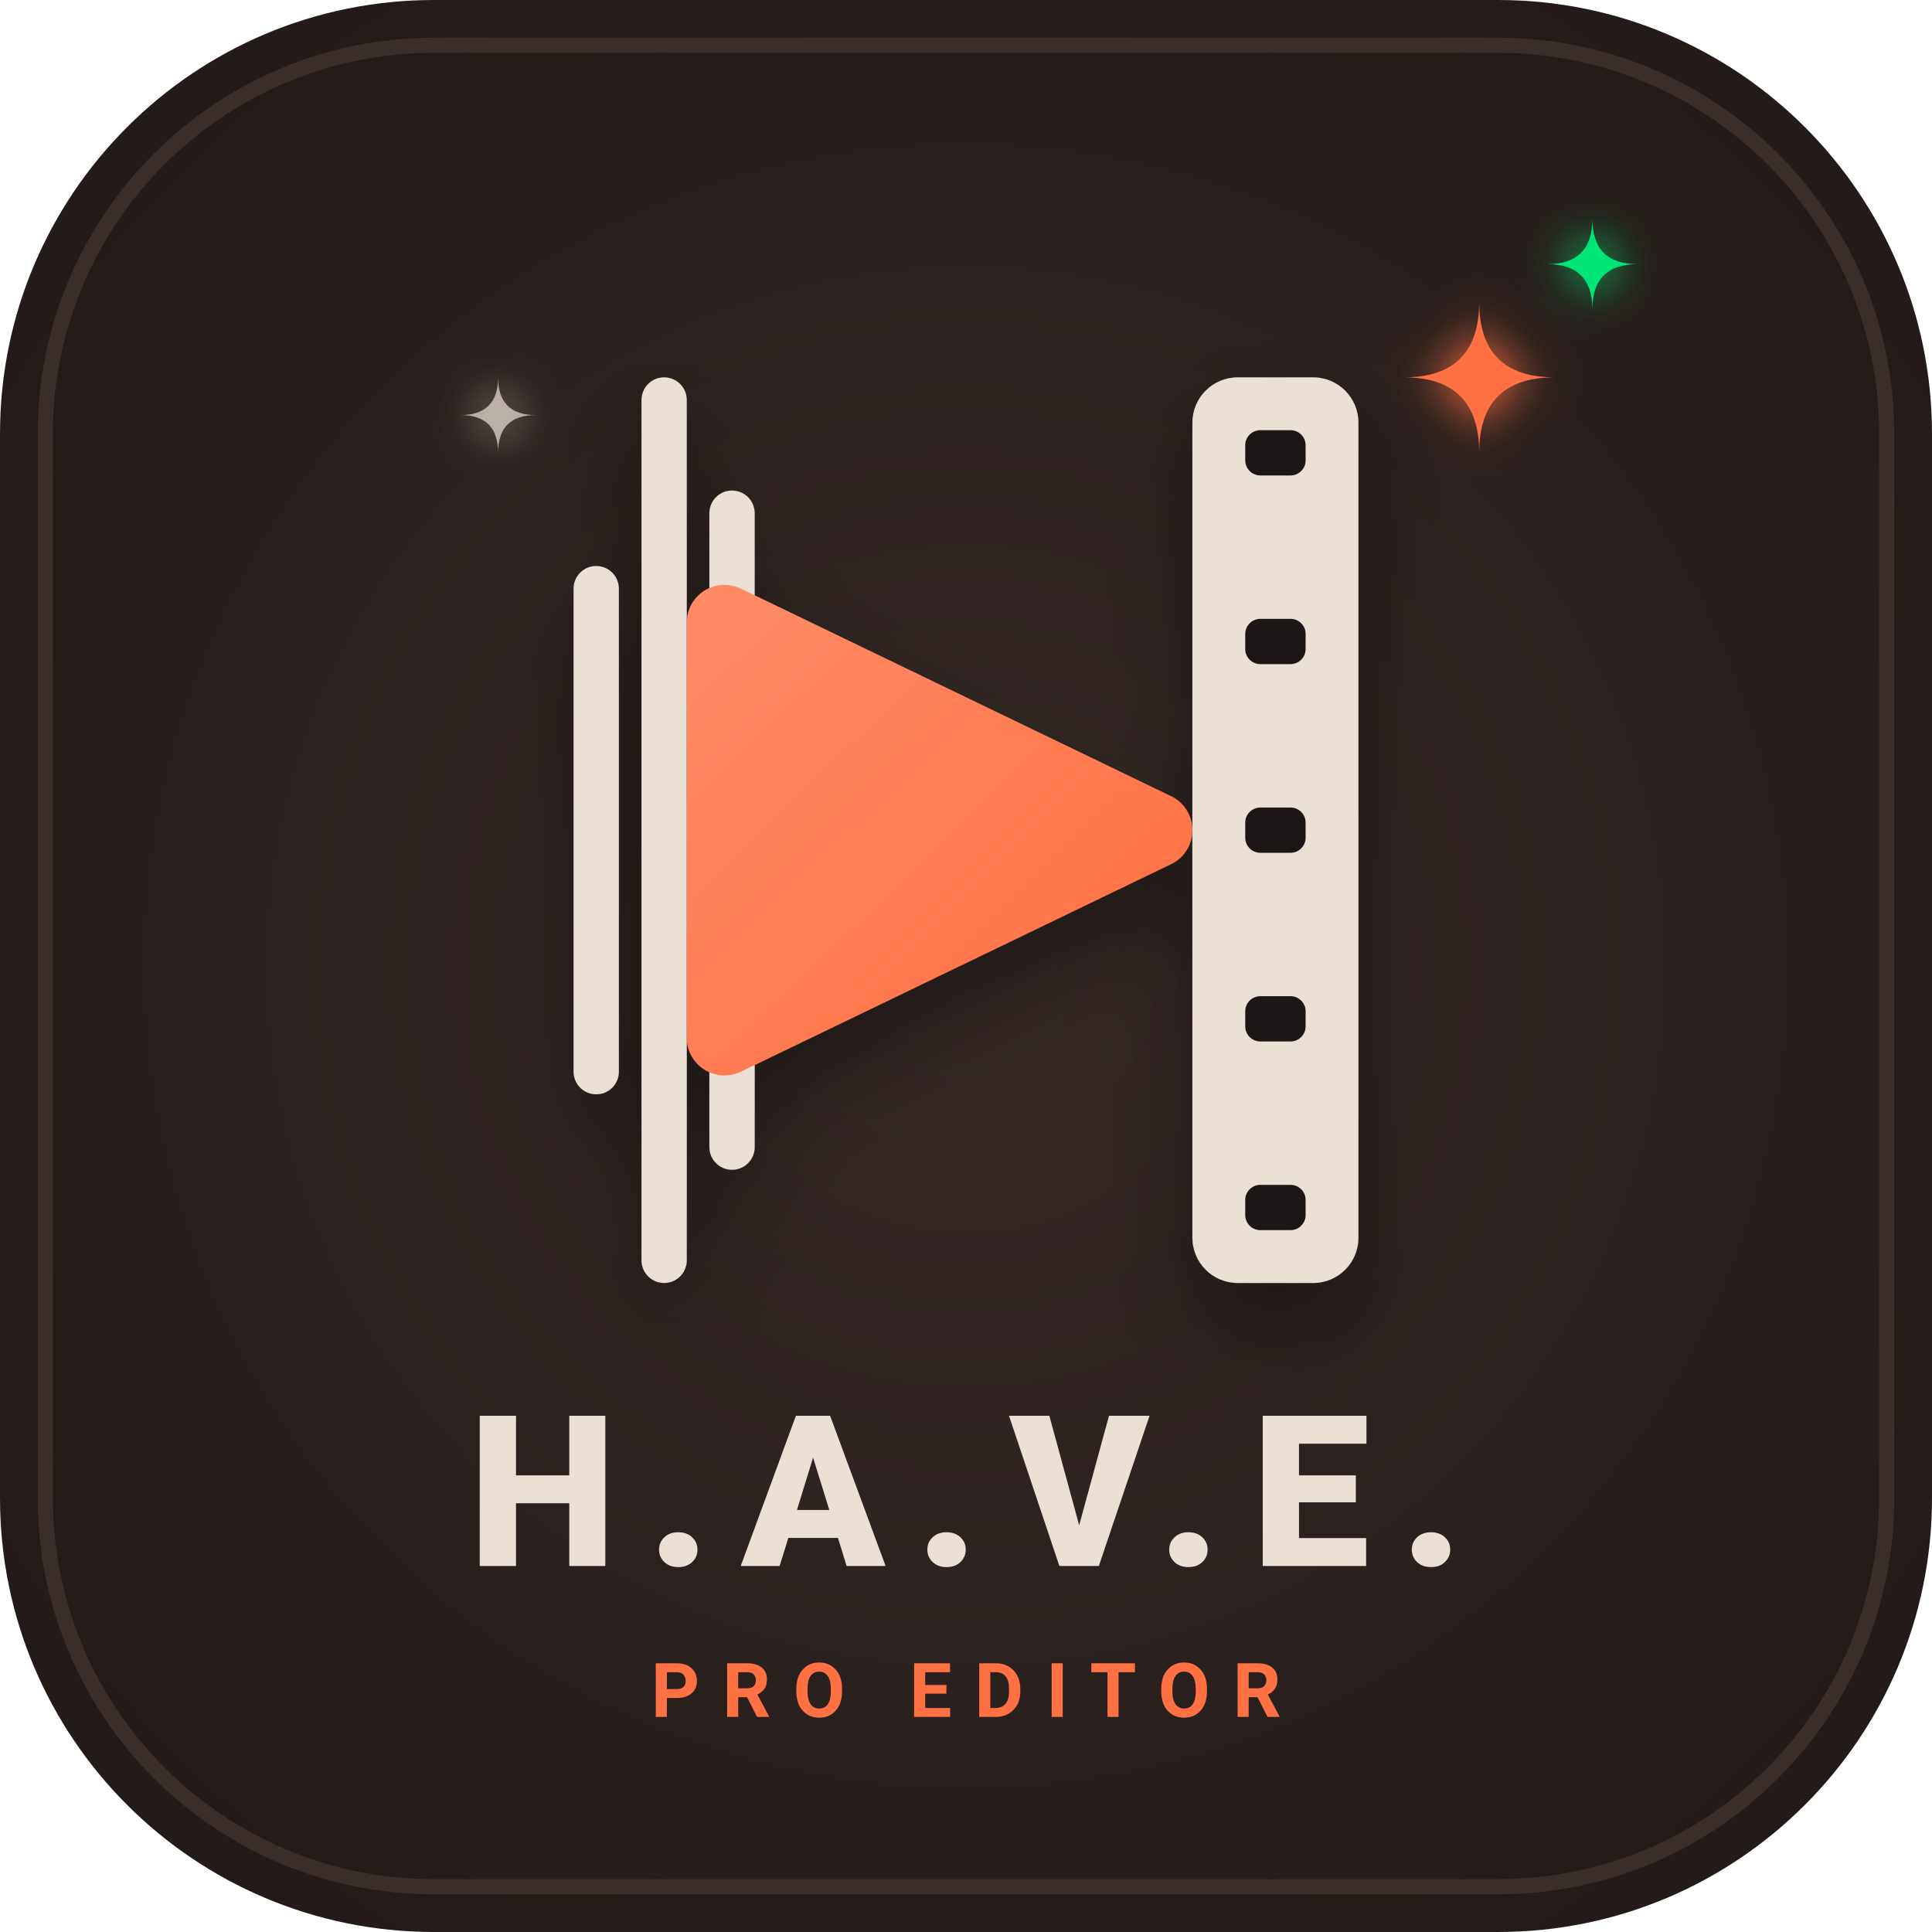
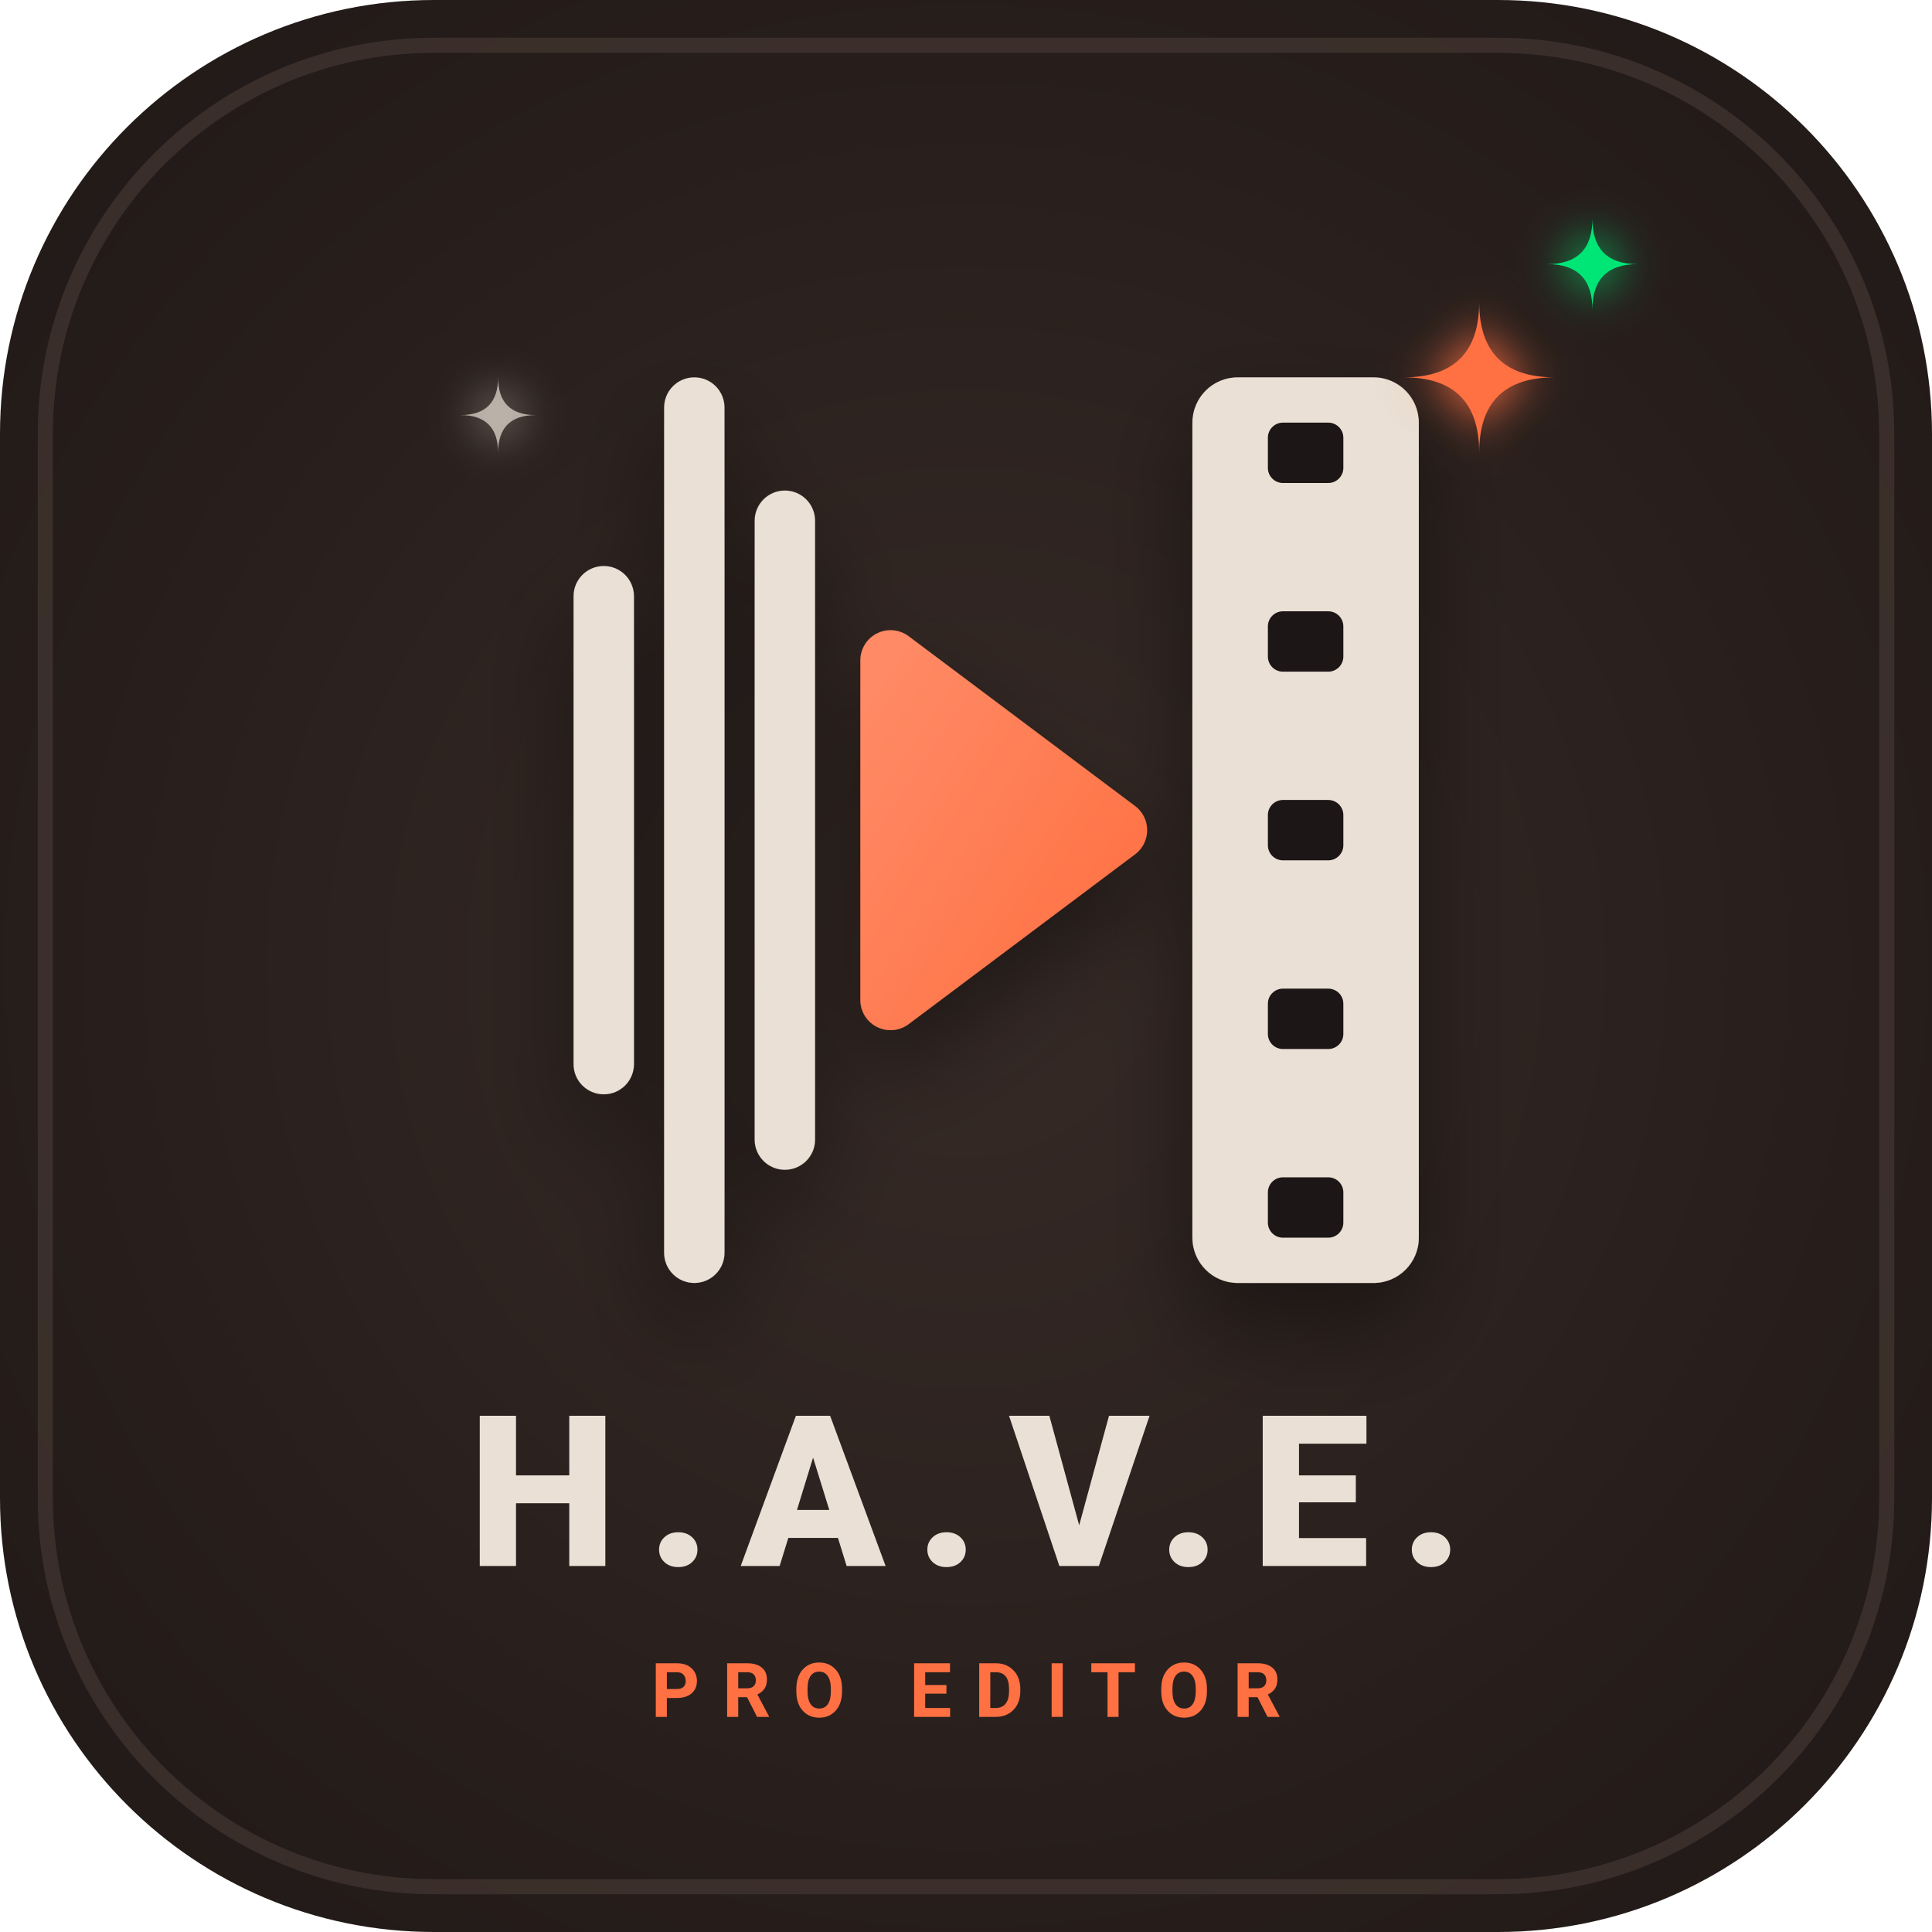
<svg xmlns="http://www.w3.org/2000/svg" id="have-logo" width="512" height="512" viewBox="0 0 512 512">
  <defs>
    <radialGradient id="bgGrad" cx="50%" cy="50%" r="75%">
      <stop offset="0%" stop-color="#362A26" />
      <stop offset="100%" stop-color="#1E1715" />
    </radialGradient>
    <linearGradient id="orangeGrad" x1="0%" y1="0%" x2="100%" y2="100%">
      <stop offset="0%" stop-color="#FF8A65" />
      <stop offset="100%" stop-color="#FF7043" />
    </linearGradient>
    <filter id="dropShadow" x="-20%" y="-20%" width="140%" height="140%">
      <feDropShadow dx="0" dy="12" stdDeviation="12" flood-color="#000000" flood-opacity="0.4" />
    </filter>
    <filter id="glow" x="-50%" y="-50%" width="200%" height="200%">
      <feGaussianBlur stdDeviation="6" result="blur" />
      <feComposite in="SourceGraphic" in2="blur" operator="over" />
    </filter>
  </defs>
  <rect width="512" height="512" rx="115" fill="url(#bgGrad)" />
  <rect x="12" y="12" width="488" height="488" rx="103" fill="none" stroke="#4A3A35" stroke-width="4" opacity="0.6" />
  <g filter="url(#dropShadow)">
-     <rect x="152" y="150" width="12" height="140" rx="6" fill="#EAE0D5" />
-     <rect x="170" y="100" width="12" height="240" rx="6" fill="#EAE0D5" />
-     <rect x="188" y="130" width="12" height="180" rx="6" fill="#EAE0D5" />
-     <rect x="316" y="100" width="44" height="240" rx="12" fill="#EAE0D5" />
-     <rect x="330" y="114" width="16" height="12" rx="4" fill="#1E1715" />
-     <rect x="330" y="164" width="16" height="12" rx="4" fill="#1E1715" />
-     <rect x="330" y="214" width="16" height="12" rx="4" fill="#1E1715" />
-     <rect x="330" y="264" width="16" height="12" rx="4" fill="#1E1715" />
-     <rect x="330" y="314" width="16" height="12" rx="4" fill="#1E1715" />
-     <polygon points="192,165 306,220 192,275" fill="url(#orangeGrad)" stroke="url(#orangeGrad)" stroke-width="20" stroke-linejoin="round" />
+     <rect x="152" y="150" width="16" height="140" rx="8" fill="#EAE0D5" />
+     <rect x="176" y="100" width="16" height="240" rx="8" fill="#EAE0D5" />
+     <rect x="200" y="130" width="16" height="180" rx="8" fill="#EAE0D5" />
+     <rect x="316" y="100" width="60" height="240" rx="12" fill="#EAE0D5" />
+     <rect x="336" y="112" width="20" height="16" rx="4" fill="#1E1715" />
+     <rect x="336" y="162" width="20" height="16" rx="4" fill="#1E1715" />
+     <rect x="336" y="212" width="20" height="16" rx="4" fill="#1E1715" />
+     <rect x="336" y="262" width="20" height="16" rx="4" fill="#1E1715" />
+     <rect x="336" y="312" width="20" height="16" rx="4" fill="#1E1715" />
+     <polygon points="236,175 296,220 236,265" fill="url(#orangeGrad)" stroke="url(#orangeGrad)" stroke-width="16" stroke-linejoin="round" />
  </g>
  <g filter="url(#glow)">
    <path d="M 392,80 Q 392,100 412,100 Q 392,100 392,120 Q 392,100 372,100 Q 392,100 392,80 Z" fill="#FF7043" />
    <path d="M 422,58 Q 422,70 434,70 Q 422,70 422,82 Q 422,70 410,70 Q 422,70 422,58 Z" fill="#00E676" />
    <path d="M 132,100 Q 132,110 142,110 Q 132,110 132,120 Q 132,110 122,110 Q 132,110 132,100 Z" fill="#EAE0D5" opacity="0.7" />
  </g>
  <text x="256" y="415" font-family="-apple-system, BlinkMacSystemFont, 'Segoe UI', Roboto, Helvetica, Arial, sans-serif" font-weight="900" font-size="56" fill="#EAE0D5" text-anchor="middle" letter-spacing="8">H.A.V.E.</text>
  <text x="256" y="455" font-family="-apple-system, BlinkMacSystemFont, 'Segoe UI', Roboto, Helvetica, Arial, sans-serif" font-weight="700" font-size="20" fill="#FF7043" text-anchor="middle" letter-spacing="6">PRO EDITOR</text>
</svg>
